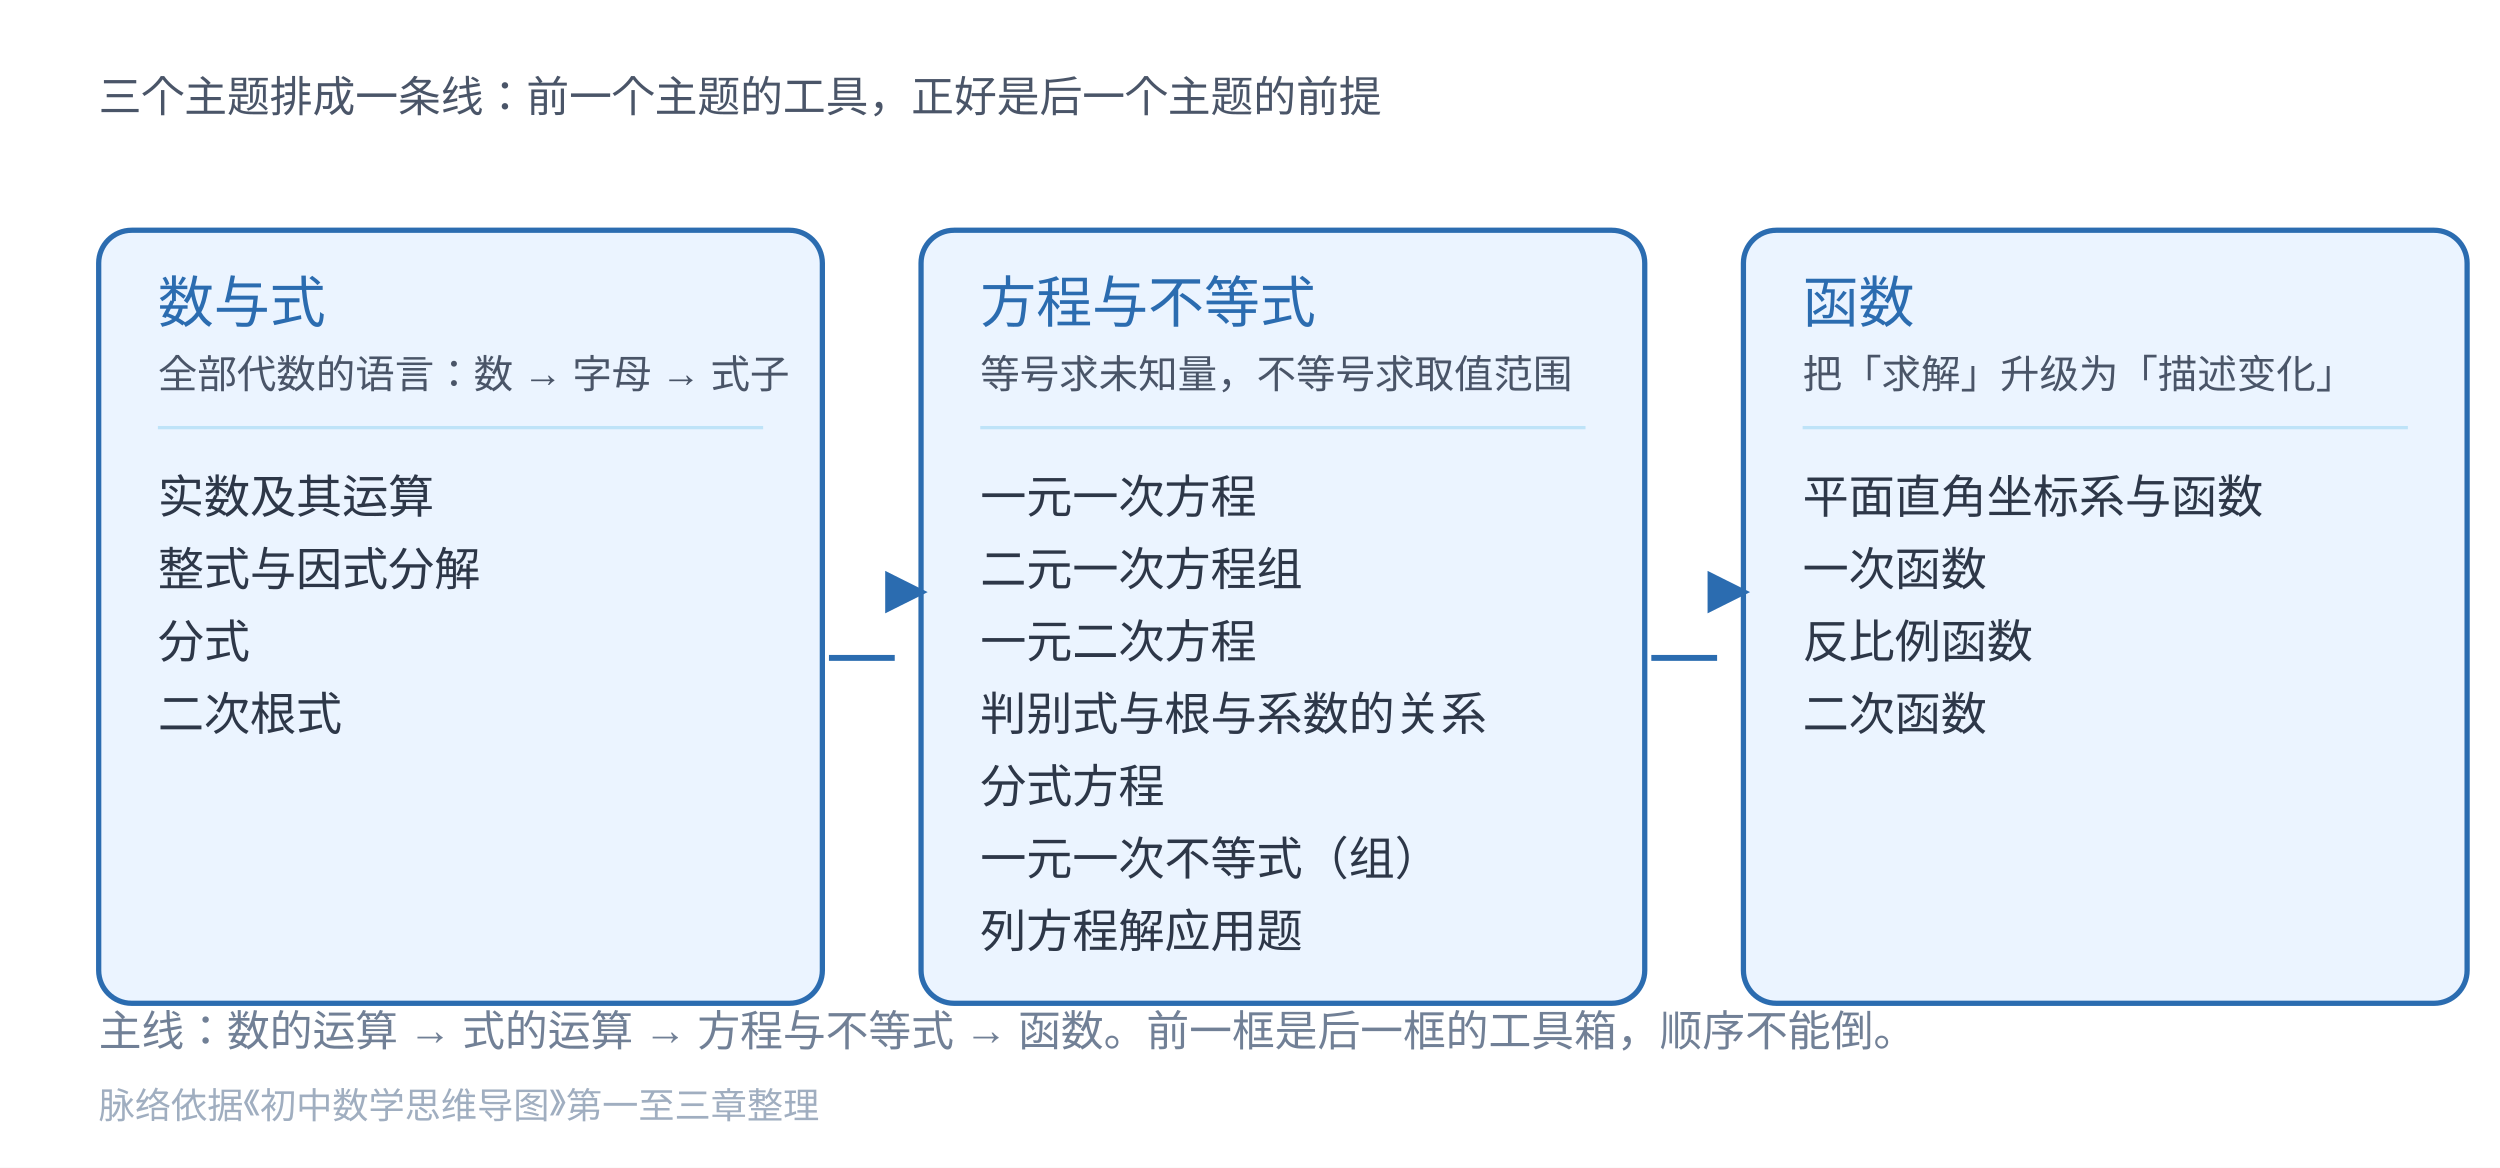
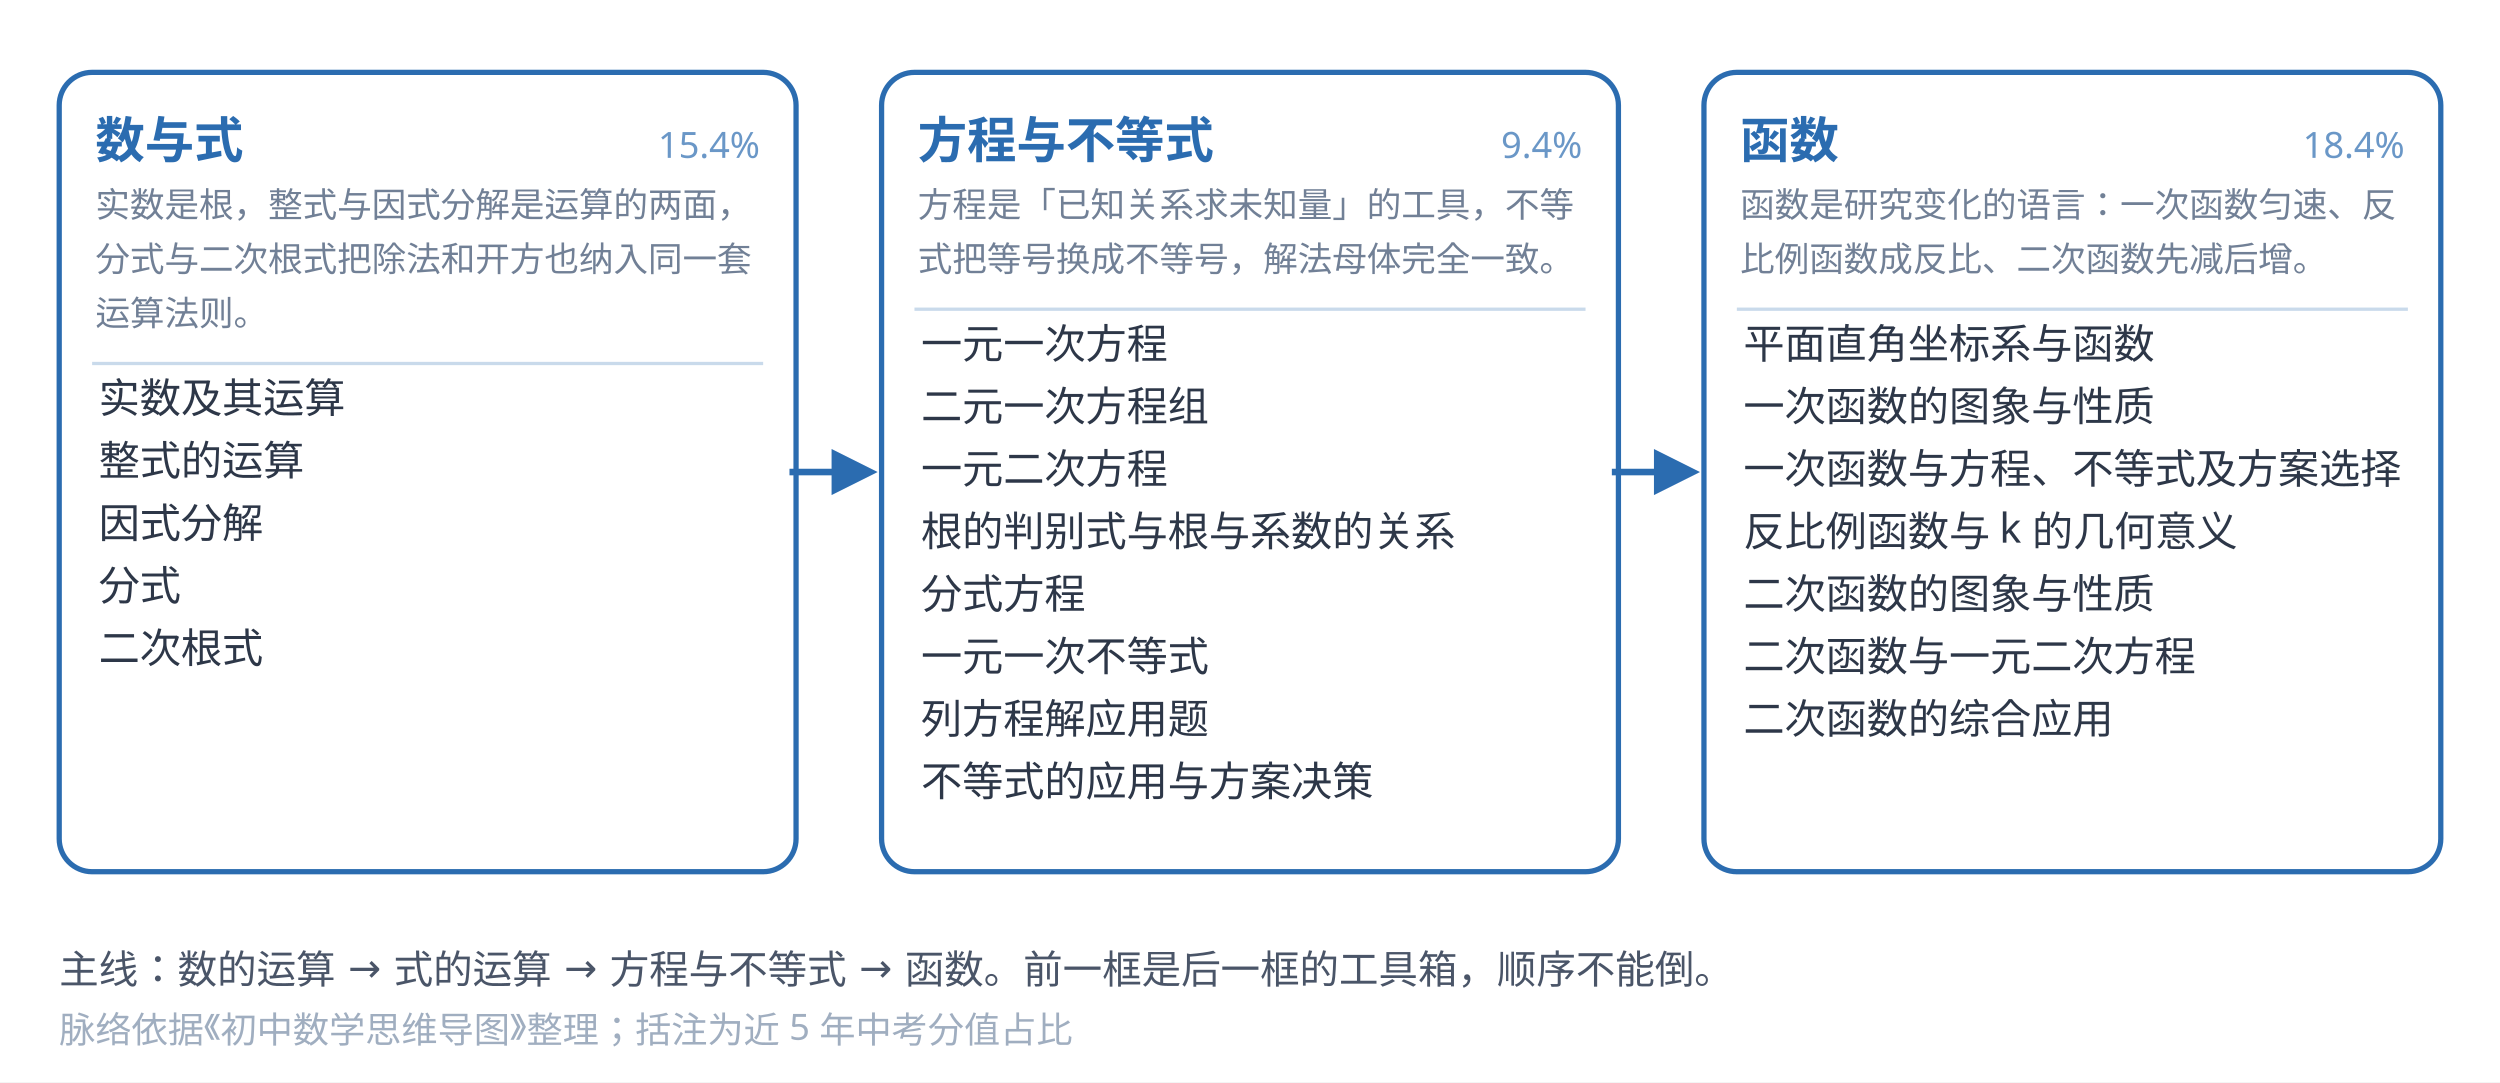
- <svg xmlns="http://www.w3.org/2000/svg" viewBox="0 0 760 355" width="760" height="355" role="img" aria-label="代数领域知识脉络：数与式、方程与不等式、函数三个主题依次递进">
-   <rect width="760" height="355" fill="#ffffff" />
-   <text x="30" y="34" font-size="13" fill="#4a5568">三个主题排成一条线：前一个主题的工具，正好是后一个主题的前提</text>
-   <rect x="30" y="70" width="220" height="235" rx="10" fill="#ebf4ff" stroke="#2b6cb0" stroke-width="1.6" />
-   <text x="48" y="98" font-size="17" fill="#2b6cb0">数与式</text>
-   <text x="48" y="118" font-size="12" fill="#4a5568">全部代数的语言：数 → 字母 → 式子</text>
-   <line x1="48" y1="130" x2="232" y2="130" stroke="#bee3f8" stroke-width="1" />
-   <g font-size="14" fill="#2d3748">
-     <text x="48" y="156">实数及其运算</text>
-     <text x="48" y="178">整式与因式分解</text>
-     <text x="48" y="200">分式</text>
-     <text x="48" y="222">二次根式</text>
-   </g>
-   <rect x="280" y="70" width="220" height="235" rx="10" fill="#ebf4ff" stroke="#2b6cb0" stroke-width="1.6" />
-   <text x="298" y="98" font-size="17" fill="#2b6cb0">方程与不等式</text>
-   <text x="298" y="118" font-size="12" fill="#4a5568">等号求未知量，不等号求取值范围</text>
-   <line x1="298" y1="130" x2="482" y2="130" stroke="#bee3f8" stroke-width="1" />
-   <g font-size="14" fill="#2d3748">
-     <text x="298" y="156">一元一次方程</text>
-     <text x="298" y="178">二元一次方程组</text>
-     <text x="298" y="200">一元二次方程</text>
-     <text x="298" y="222">判别式与根与系数的关系</text>
-     <text x="298" y="244">分式方程</text>
-     <text x="298" y="266">一元一次不等式（组）</text>
-     <text x="298" y="288">列方程解应用题</text>
-   </g>
-   <rect x="530" y="70" width="220" height="235" rx="10" fill="#ebf4ff" stroke="#2b6cb0" stroke-width="1.6" />
-   <text x="548" y="98" font-size="17" fill="#2b6cb0">函数</text>
-   <text x="548" y="118" font-size="12" fill="#4a5568">把「求解」升级为「描述变化」</text>
-   <line x1="548" y1="130" x2="732" y2="130" stroke="#bee3f8" stroke-width="1" />
-   <g font-size="14" fill="#2d3748">
-     <text x="548" y="156">平面直角坐标系与函数</text>
-     <text x="548" y="178">一次函数</text>
-     <text x="548" y="200">反比例函数</text>
-     <text x="548" y="222">二次函数</text>
-   </g>
-   <g stroke="#2b6cb0" stroke-width="1.8" fill="#2b6cb0">
-     <line x1="252" y1="200" x2="272" y2="200" />
-     <polygon points="280,180 270,175 270,185" />
-     <line x1="502" y1="200" x2="522" y2="200" />
-     <polygon points="530,180 520,175 520,185" />
-   </g>
-   <text x="30" y="318" font-size="13" fill="#718096">主线：数的运算 → 式的运算 → 方程与不等式 → 函数。前一框是后一框的工具箱，顺序不能倒。</text>
-   <text x="30" y="340" font-size="11" fill="#a0aec0">脉络依据《初中数学思维导图》第一至三章整理</text>
+ <svg xmlns="http://www.w3.org/2000/svg" viewBox="0 0 760 329.0" width="760" height="329.0" font-family="PingFang SC, Microsoft YaHei, Noto Sans SC, sans-serif">
+   <defs>
+     <marker id="ah-2b6cb0" viewBox="0 0 10 10" refX="8" refY="5" markerWidth="7" markerHeight="7" orient="auto">
+       <path d="M 0 0 L 10 5 L 0 10 z" fill="#2b6cb0" />
+     </marker>
+   </defs>
+   <rect width="760" height="329.0" fill="#ffffff" />
+   <rect x="18.0" y="22" width="224.0" height="243" rx="10" fill="#ffffff" stroke="#2b6cb0" stroke-width="1.6" />
+   <rect x="268.0" y="22" width="224.0" height="243" rx="10" fill="#ffffff" stroke="#2b6cb0" stroke-width="1.6" />
+   <rect x="518.0" y="22" width="224.0" height="243" rx="10" fill="#ffffff" stroke="#2b6cb0" stroke-width="1.6" />
+   <line x1="240.0" y1="143.5" x2="264.0" y2="143.5" stroke="#2b6cb0" stroke-width="2" marker-end="url(#ah-2b6cb0)" />
+   <line x1="490.0" y1="143.5" x2="514.0" y2="143.5" stroke="#2b6cb0" stroke-width="2" marker-end="url(#ah-2b6cb0)" />
+   <text x="29.0" y="48" font-size="15" font-weight="600" fill="#2b6cb0" font-family="PingFang SC, Microsoft YaHei, Noto Sans SC, sans-serif">数与式</text>
+   <text x="231.0" y="48" font-size="11" fill="#2b6cb0" fill-opacity="0.7" text-anchor="end" font-family="PingFang SC, Microsoft YaHei, Noto Sans SC, sans-serif">15.4%</text>
+   <text x="29.0" y="66" font-size="10.5" fill="#718096" font-family="PingFang SC, Microsoft YaHei, Noto Sans SC, sans-serif">实数是根，整式与因式分解是运算的两面，</text>
+   <text x="29.0" y="82.5" font-size="10.5" fill="#718096" font-family="PingFang SC, Microsoft YaHei, Noto Sans SC, sans-serif">分式与二次根式把除法和开方也纳入同一套</text>
+   <text x="29.0" y="99.0" font-size="10.5" fill="#718096" font-family="PingFang SC, Microsoft YaHei, Noto Sans SC, sans-serif">运算法则。</text>
+   <line x1="28.0" y1="110.5" x2="232.0" y2="110.5" stroke="#2b6cb0" stroke-opacity="0.25" stroke-width="1" />
+   <text x="30.0" y="125.5" font-size="12.5" fill="#2d3748" font-family="PingFang SC, Microsoft YaHei, Noto Sans SC, sans-serif">实数及其运算</text>
+   <text x="30.0" y="144.5" font-size="12.5" fill="#2d3748" font-family="PingFang SC, Microsoft YaHei, Noto Sans SC, sans-serif">整式的运算</text>
+   <text x="30.0" y="163.5" font-size="12.5" fill="#2d3748" font-family="PingFang SC, Microsoft YaHei, Noto Sans SC, sans-serif">因式分解</text>
+   <text x="30.0" y="182.5" font-size="12.5" fill="#2d3748" font-family="PingFang SC, Microsoft YaHei, Noto Sans SC, sans-serif">分式</text>
+   <text x="30.0" y="201.5" font-size="12.5" fill="#2d3748" font-family="PingFang SC, Microsoft YaHei, Noto Sans SC, sans-serif">二次根式</text>
+   <text x="279.0" y="48" font-size="15" font-weight="600" fill="#2b6cb0" font-family="PingFang SC, Microsoft YaHei, Noto Sans SC, sans-serif">方程与不等式</text>
+   <text x="481.0" y="48" font-size="11" fill="#2b6cb0" fill-opacity="0.7" text-anchor="end" font-family="PingFang SC, Microsoft YaHei, Noto Sans SC, sans-serif">9.4%</text>
+   <text x="279.0" y="66" font-size="10.5" fill="#718096" font-family="PingFang SC, Microsoft YaHei, Noto Sans SC, sans-serif">方程是「已知关系求未知量」的工具，不等</text>
+   <text x="279.0" y="82.5" font-size="10.5" fill="#718096" font-family="PingFang SC, Microsoft YaHei, Noto Sans SC, sans-serif">式把等号换成不等号，解法母体完全一致。</text>
+   <line x1="278.0" y1="94.0" x2="482.0" y2="94.0" stroke="#2b6cb0" stroke-opacity="0.25" stroke-width="1" />
+   <text x="280.0" y="109.0" font-size="12.5" fill="#2d3748" font-family="PingFang SC, Microsoft YaHei, Noto Sans SC, sans-serif">一元一次方程</text>
+   <text x="280.0" y="128.0" font-size="12.5" fill="#2d3748" font-family="PingFang SC, Microsoft YaHei, Noto Sans SC, sans-serif">二元一次方程组</text>
+   <text x="280.0" y="147.0" font-size="12.5" fill="#2d3748" font-family="PingFang SC, Microsoft YaHei, Noto Sans SC, sans-serif">一元二次方程</text>
+   <text x="280.0" y="166.0" font-size="12.5" fill="#2d3748" font-family="PingFang SC, Microsoft YaHei, Noto Sans SC, sans-serif">根的判别式与根与系数的关系</text>
+   <text x="280.0" y="185.0" font-size="12.5" fill="#2d3748" font-family="PingFang SC, Microsoft YaHei, Noto Sans SC, sans-serif">分式方程</text>
+   <text x="280.0" y="204.0" font-size="12.5" fill="#2d3748" font-family="PingFang SC, Microsoft YaHei, Noto Sans SC, sans-serif">一元一次不等式</text>
+   <text x="280.0" y="223.0" font-size="12.5" fill="#2d3748" font-family="PingFang SC, Microsoft YaHei, Noto Sans SC, sans-serif">列方程解应用题</text>
+   <text x="280.0" y="242.0" font-size="12.5" fill="#2d3748" font-family="PingFang SC, Microsoft YaHei, Noto Sans SC, sans-serif">不等式的应用与方案决策</text>
+   <text x="529.0" y="48" font-size="15" font-weight="600" fill="#2b6cb0" font-family="PingFang SC, Microsoft YaHei, Noto Sans SC, sans-serif">函数</text>
+   <text x="731.0" y="48" font-size="11" fill="#2b6cb0" fill-opacity="0.7" text-anchor="end" font-family="PingFang SC, Microsoft YaHei, Noto Sans SC, sans-serif">18.4%</text>
+   <text x="529.0" y="66" font-size="10.5" fill="#718096" font-family="PingFang SC, Microsoft YaHei, Noto Sans SC, sans-serif">函数是研究变化的语言：一次函数匀速、反</text>
+   <text x="529.0" y="82.5" font-size="10.5" fill="#718096" font-family="PingFang SC, Microsoft YaHei, Noto Sans SC, sans-serif">比例函数成反比、二次函数先减后增。</text>
+   <line x1="528.0" y1="94.0" x2="732.0" y2="94.0" stroke="#2b6cb0" stroke-opacity="0.25" stroke-width="1" />
+   <text x="530.0" y="109.0" font-size="12.5" fill="#2d3748" font-family="PingFang SC, Microsoft YaHei, Noto Sans SC, sans-serif">平面直角坐标系与函数</text>
+   <text x="530.0" y="128.0" font-size="12.5" fill="#2d3748" font-family="PingFang SC, Microsoft YaHei, Noto Sans SC, sans-serif">一次函数的图象与性质</text>
+   <text x="530.0" y="147.0" font-size="12.5" fill="#2d3748" font-family="PingFang SC, Microsoft YaHei, Noto Sans SC, sans-serif">一次函数与方程、不等式及方案选择</text>
+   <text x="530.0" y="166.0" font-size="12.5" fill="#2d3748" font-family="PingFang SC, Microsoft YaHei, Noto Sans SC, sans-serif">反比例函数与 k 的几何意义</text>
+   <text x="530.0" y="185.0" font-size="12.5" fill="#2d3748" font-family="PingFang SC, Microsoft YaHei, Noto Sans SC, sans-serif">二次函数的图象与性质</text>
+   <text x="530.0" y="204.0" font-size="12.5" fill="#2d3748" font-family="PingFang SC, Microsoft YaHei, Noto Sans SC, sans-serif">二次函数与一元二次方程</text>
+   <text x="530.0" y="223.0" font-size="12.5" fill="#2d3748" font-family="PingFang SC, Microsoft YaHei, Noto Sans SC, sans-serif">二次函数的综合应用</text>
+   <text x="18" y="299.0" font-size="12" fill="#4a5568" font-family="PingFang SC, Microsoft YaHei, Noto Sans SC, sans-serif">主线：数的运算 → 式的运算 → 方程与不等式 → 函数。前一框是后一框的工具箱，顺序不能倒。</text>
+   <text x="18" y="317.0" font-size="11" fill="#a0aec0" font-family="PingFang SC, Microsoft YaHei, Noto Sans SC, sans-serif">脉络依据《初中数学思维导图》整理；括注为近 5 年中考分值占比</text>
</svg>
